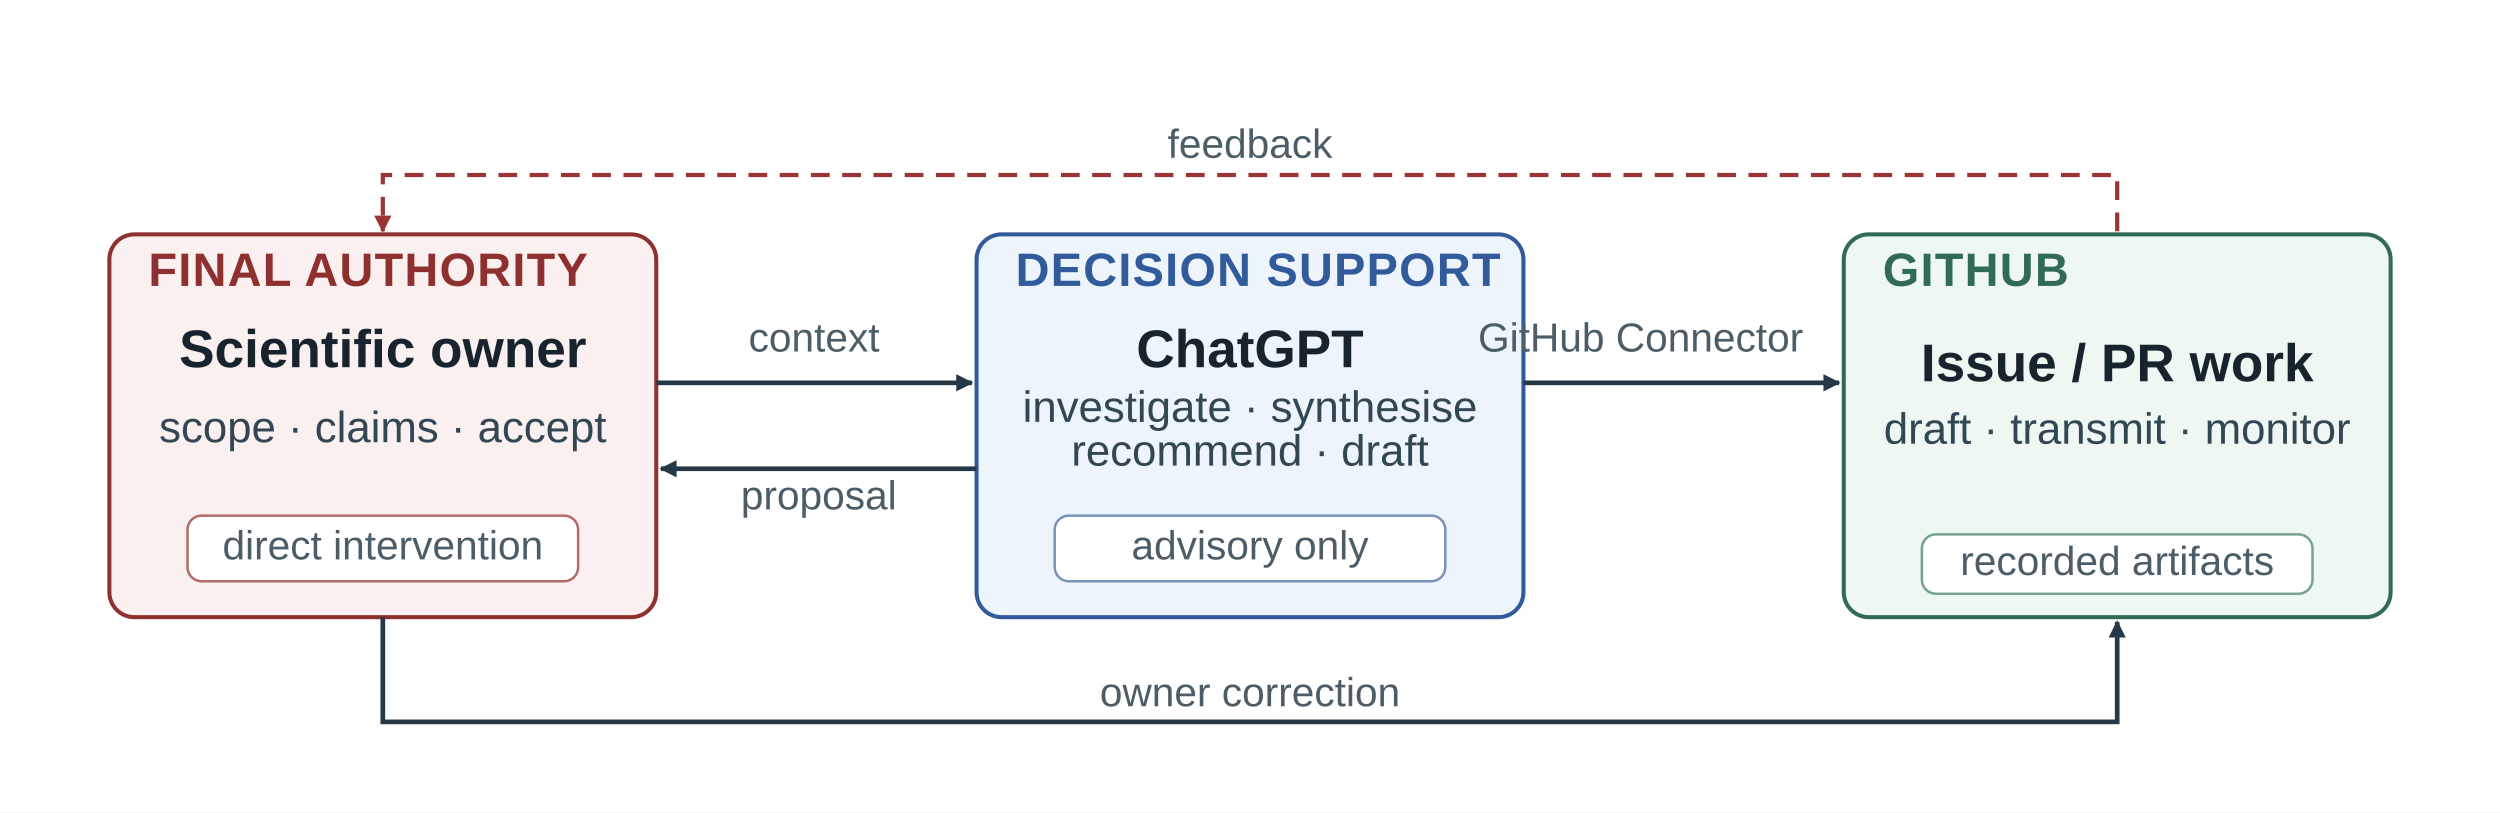
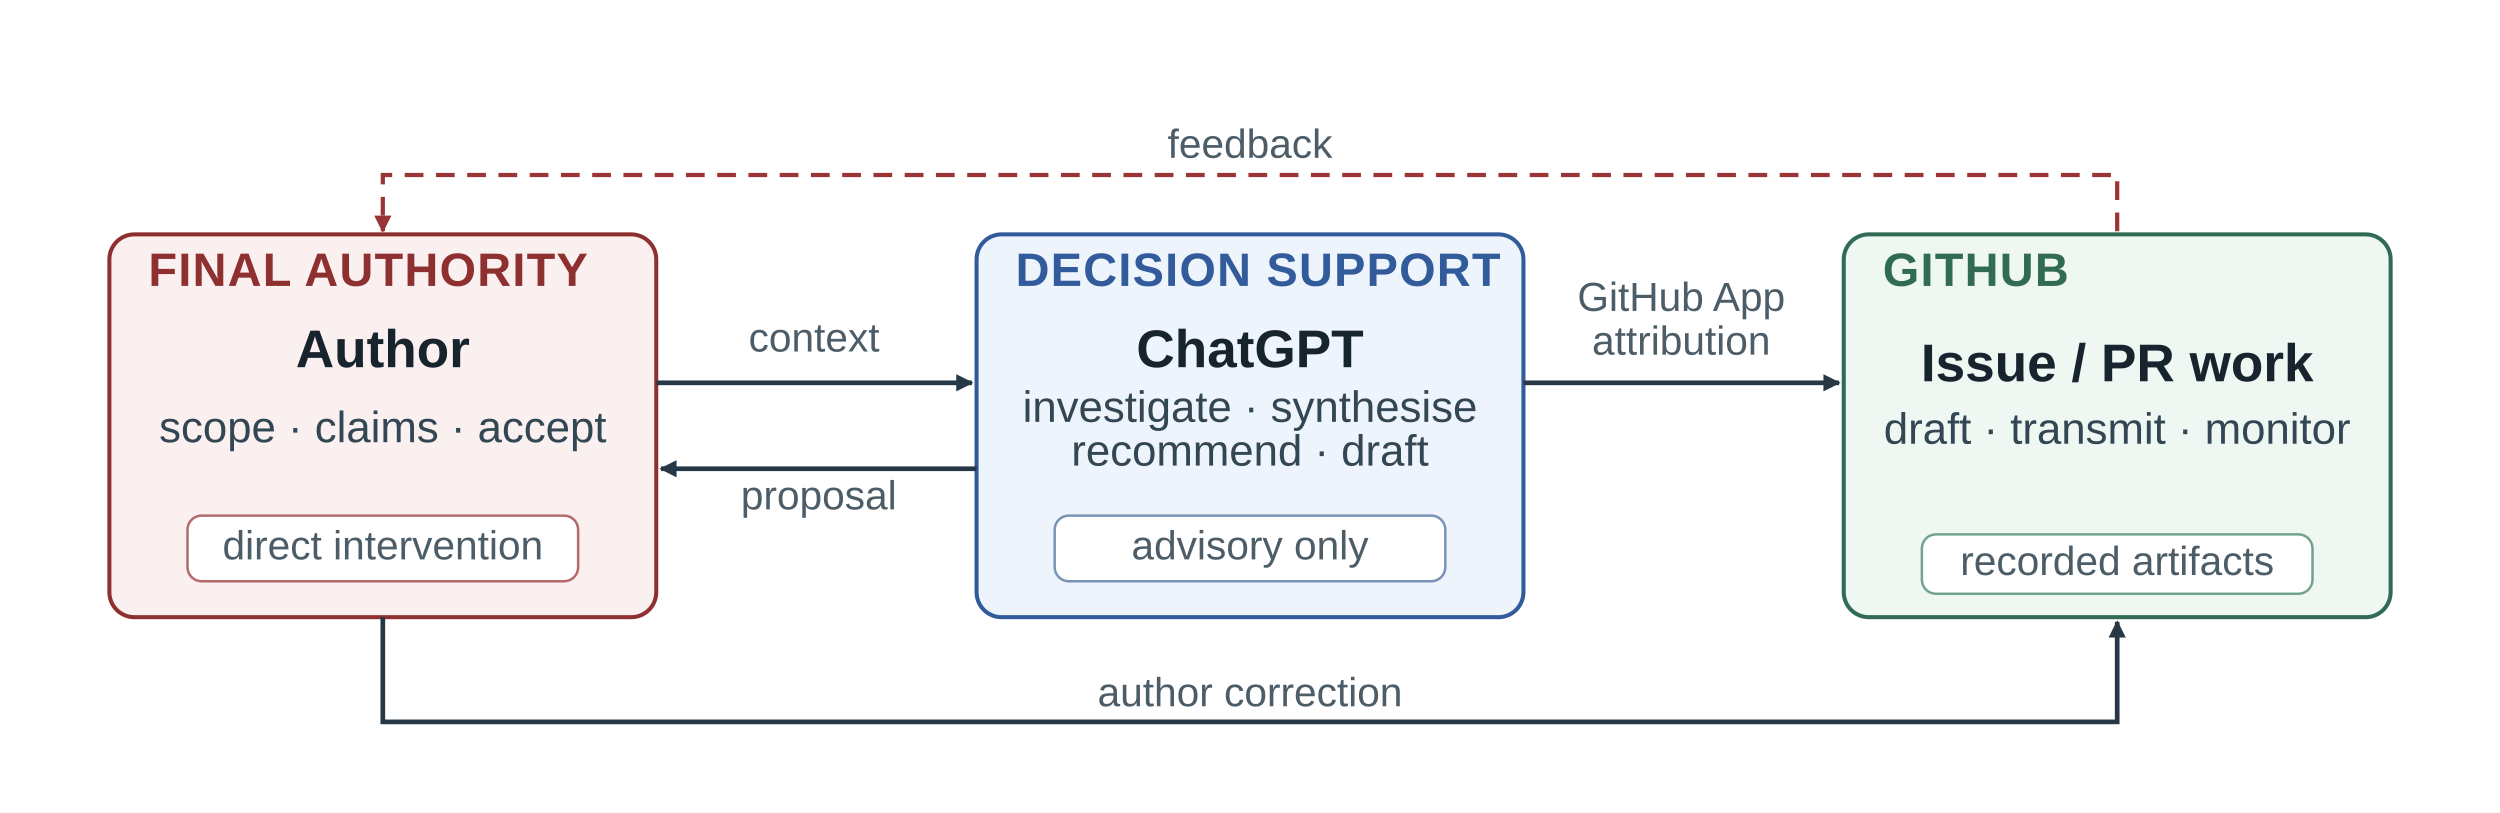
<svg xmlns="http://www.w3.org/2000/svg" width="1600" height="520" viewBox="0 0 1600 520" role="img" aria-labelledby="title desc">
  <defs>
    <marker id="arrow" markerWidth="11" markerHeight="11" refX="10" refY="5.5" orient="auto" markerUnits="userSpaceOnUse">
      <path d="M0,0 L11,5.5 L0,11 Z" fill="#263746" />
    </marker>
    <marker id="feedback" markerWidth="11" markerHeight="11" refX="10" refY="5.5" orient="auto" markerUnits="userSpaceOnUse">
      <path d="M0,0 L11,5.5 L0,11 Z" fill="#9b3535" />
    </marker>
    <style>
      .title { font: 700 32px Arial, Helvetica, sans-serif; fill: #17232d; }
      .layer { font: 700 30px Arial, Helvetica, sans-serif; letter-spacing: 0.8px; }
      .head { font: 700 34px Arial, Helvetica, sans-serif; fill: #17232d; }
      .body { font: 28px Arial, Helvetica, sans-serif; fill: #334653; }
      .small { font: 26px Arial, Helvetica, sans-serif; fill: #4d5d68; }
      .flow { fill: none; stroke: #263746; stroke-width: 3; marker-end: url(#arrow); }
      .return { fill: none; stroke: #9b3535; stroke-width: 2.7; stroke-dasharray: 12 8; marker-end: url(#feedback); }
    </style>
  </defs>
  <rect width="1600" height="520" fill="#ffffff" />
  <rect x="70" y="150" width="350" height="245" rx="16" fill="#fbf0f0" stroke="#8e3030" stroke-width="2.6" />
  <text x="95" y="183" class="layer" fill="#8e3030">FINAL AUTHORITY</text>
-   <text x="245" y="235" text-anchor="middle" class="head">Scientific owner</text>
+   <text x="245" y="235" text-anchor="middle" class="head">Author</text>
  <text x="245" y="283" text-anchor="middle" class="body">scope · claims · accept</text>
  <rect x="120" y="330" width="250" height="42" rx="9" fill="#ffffff" stroke="#b36a6a" stroke-width="1.6" />
  <text x="245" y="358" text-anchor="middle" class="small">direct intervention</text>
  <rect x="625" y="150" width="350" height="245" rx="16" fill="#eef4fb" stroke="#325b9b" stroke-width="2.6" />
  <text x="650" y="183" class="layer" fill="#325b9b">DECISION SUPPORT</text>
  <text x="800" y="235" text-anchor="middle" class="head">ChatGPT</text>
  <text x="800" y="270" text-anchor="middle" class="body">investigate · synthesise</text>
  <text x="800" y="298" text-anchor="middle" class="body">recommend · draft</text>
  <rect x="675" y="330" width="250" height="42" rx="9" fill="#ffffff" stroke="#7893b7" stroke-width="1.6" />
  <text x="800" y="358" text-anchor="middle" class="small">advisory only</text>
  <rect x="1180" y="150" width="350" height="245" rx="16" fill="#eef7f2" stroke="#326b55" stroke-width="2.6" />
  <text x="1205" y="183" class="layer" fill="#326b55">GITHUB</text>
  <text x="1355" y="244" text-anchor="middle" class="head">Issue / PR work</text>
  <text x="1355" y="284" text-anchor="middle" class="body">draft · transmit · monitor</text>
  <rect x="1230" y="342" width="250" height="38" rx="9" fill="#ffffff" stroke="#73a28d" stroke-width="1.6" />
  <text x="1355" y="368" text-anchor="middle" class="small">recorded artifacts</text>
  <path d="M420 245 L622 245" class="flow" />
  <text x="521" y="225" text-anchor="middle" class="small">context</text>
  <path d="M625 300 L423 300" class="flow" />
  <text x="524" y="326" text-anchor="middle" class="small">proposal</text>
  <path d="M975 245 L1177 245" class="flow" />
-   <text x="1050" y="225" text-anchor="middle" class="small">GitHub Connector</text>
+   <text x="1076" y="199" text-anchor="middle" class="small">GitHub App</text>
+   <text x="1076" y="227" text-anchor="middle" class="small">attribution</text>
  <path d="M245 395 L245 462 L1355 462 L1355 398" class="flow" />
-   <text x="800" y="452" text-anchor="middle" class="small">owner correction</text>
+   <text x="800" y="452" text-anchor="middle" class="small">author correction</text>
  <path d="M1355 148 L1355 112 L245 112 L245 148" class="return" />
  <text x="800" y="101" text-anchor="middle" class="small" fill="#8e3030">feedback</text>
</svg>
